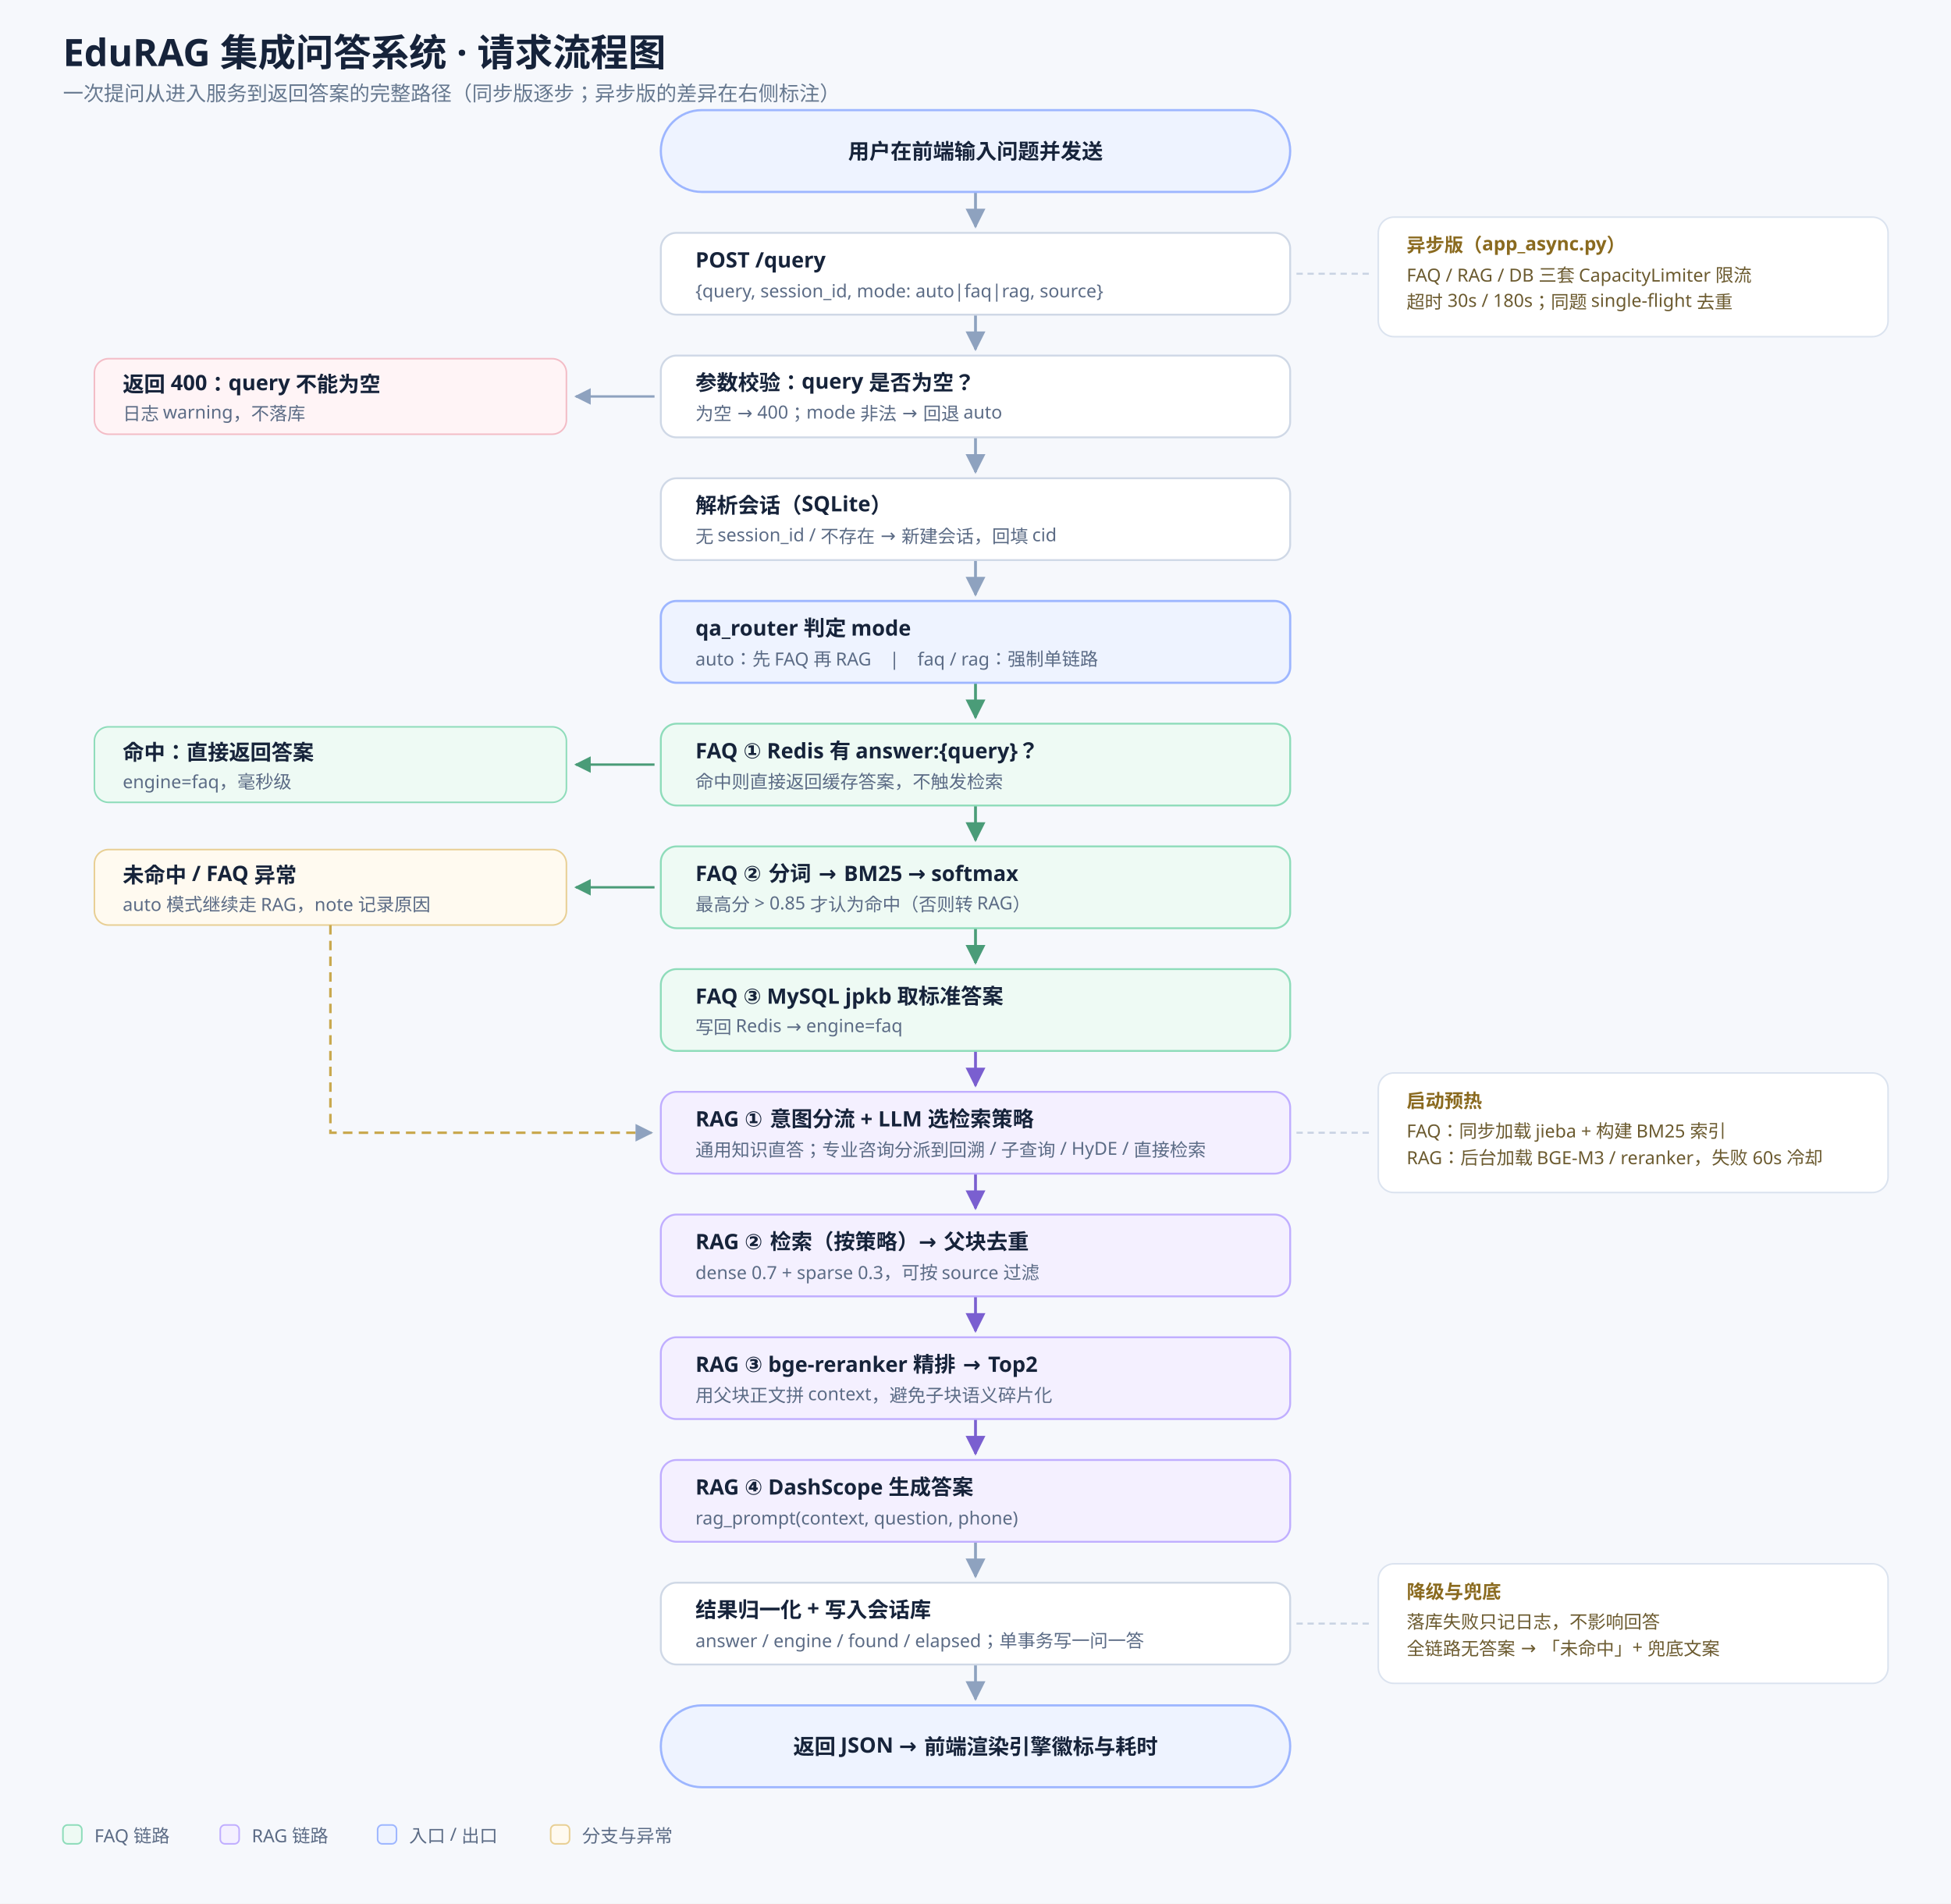
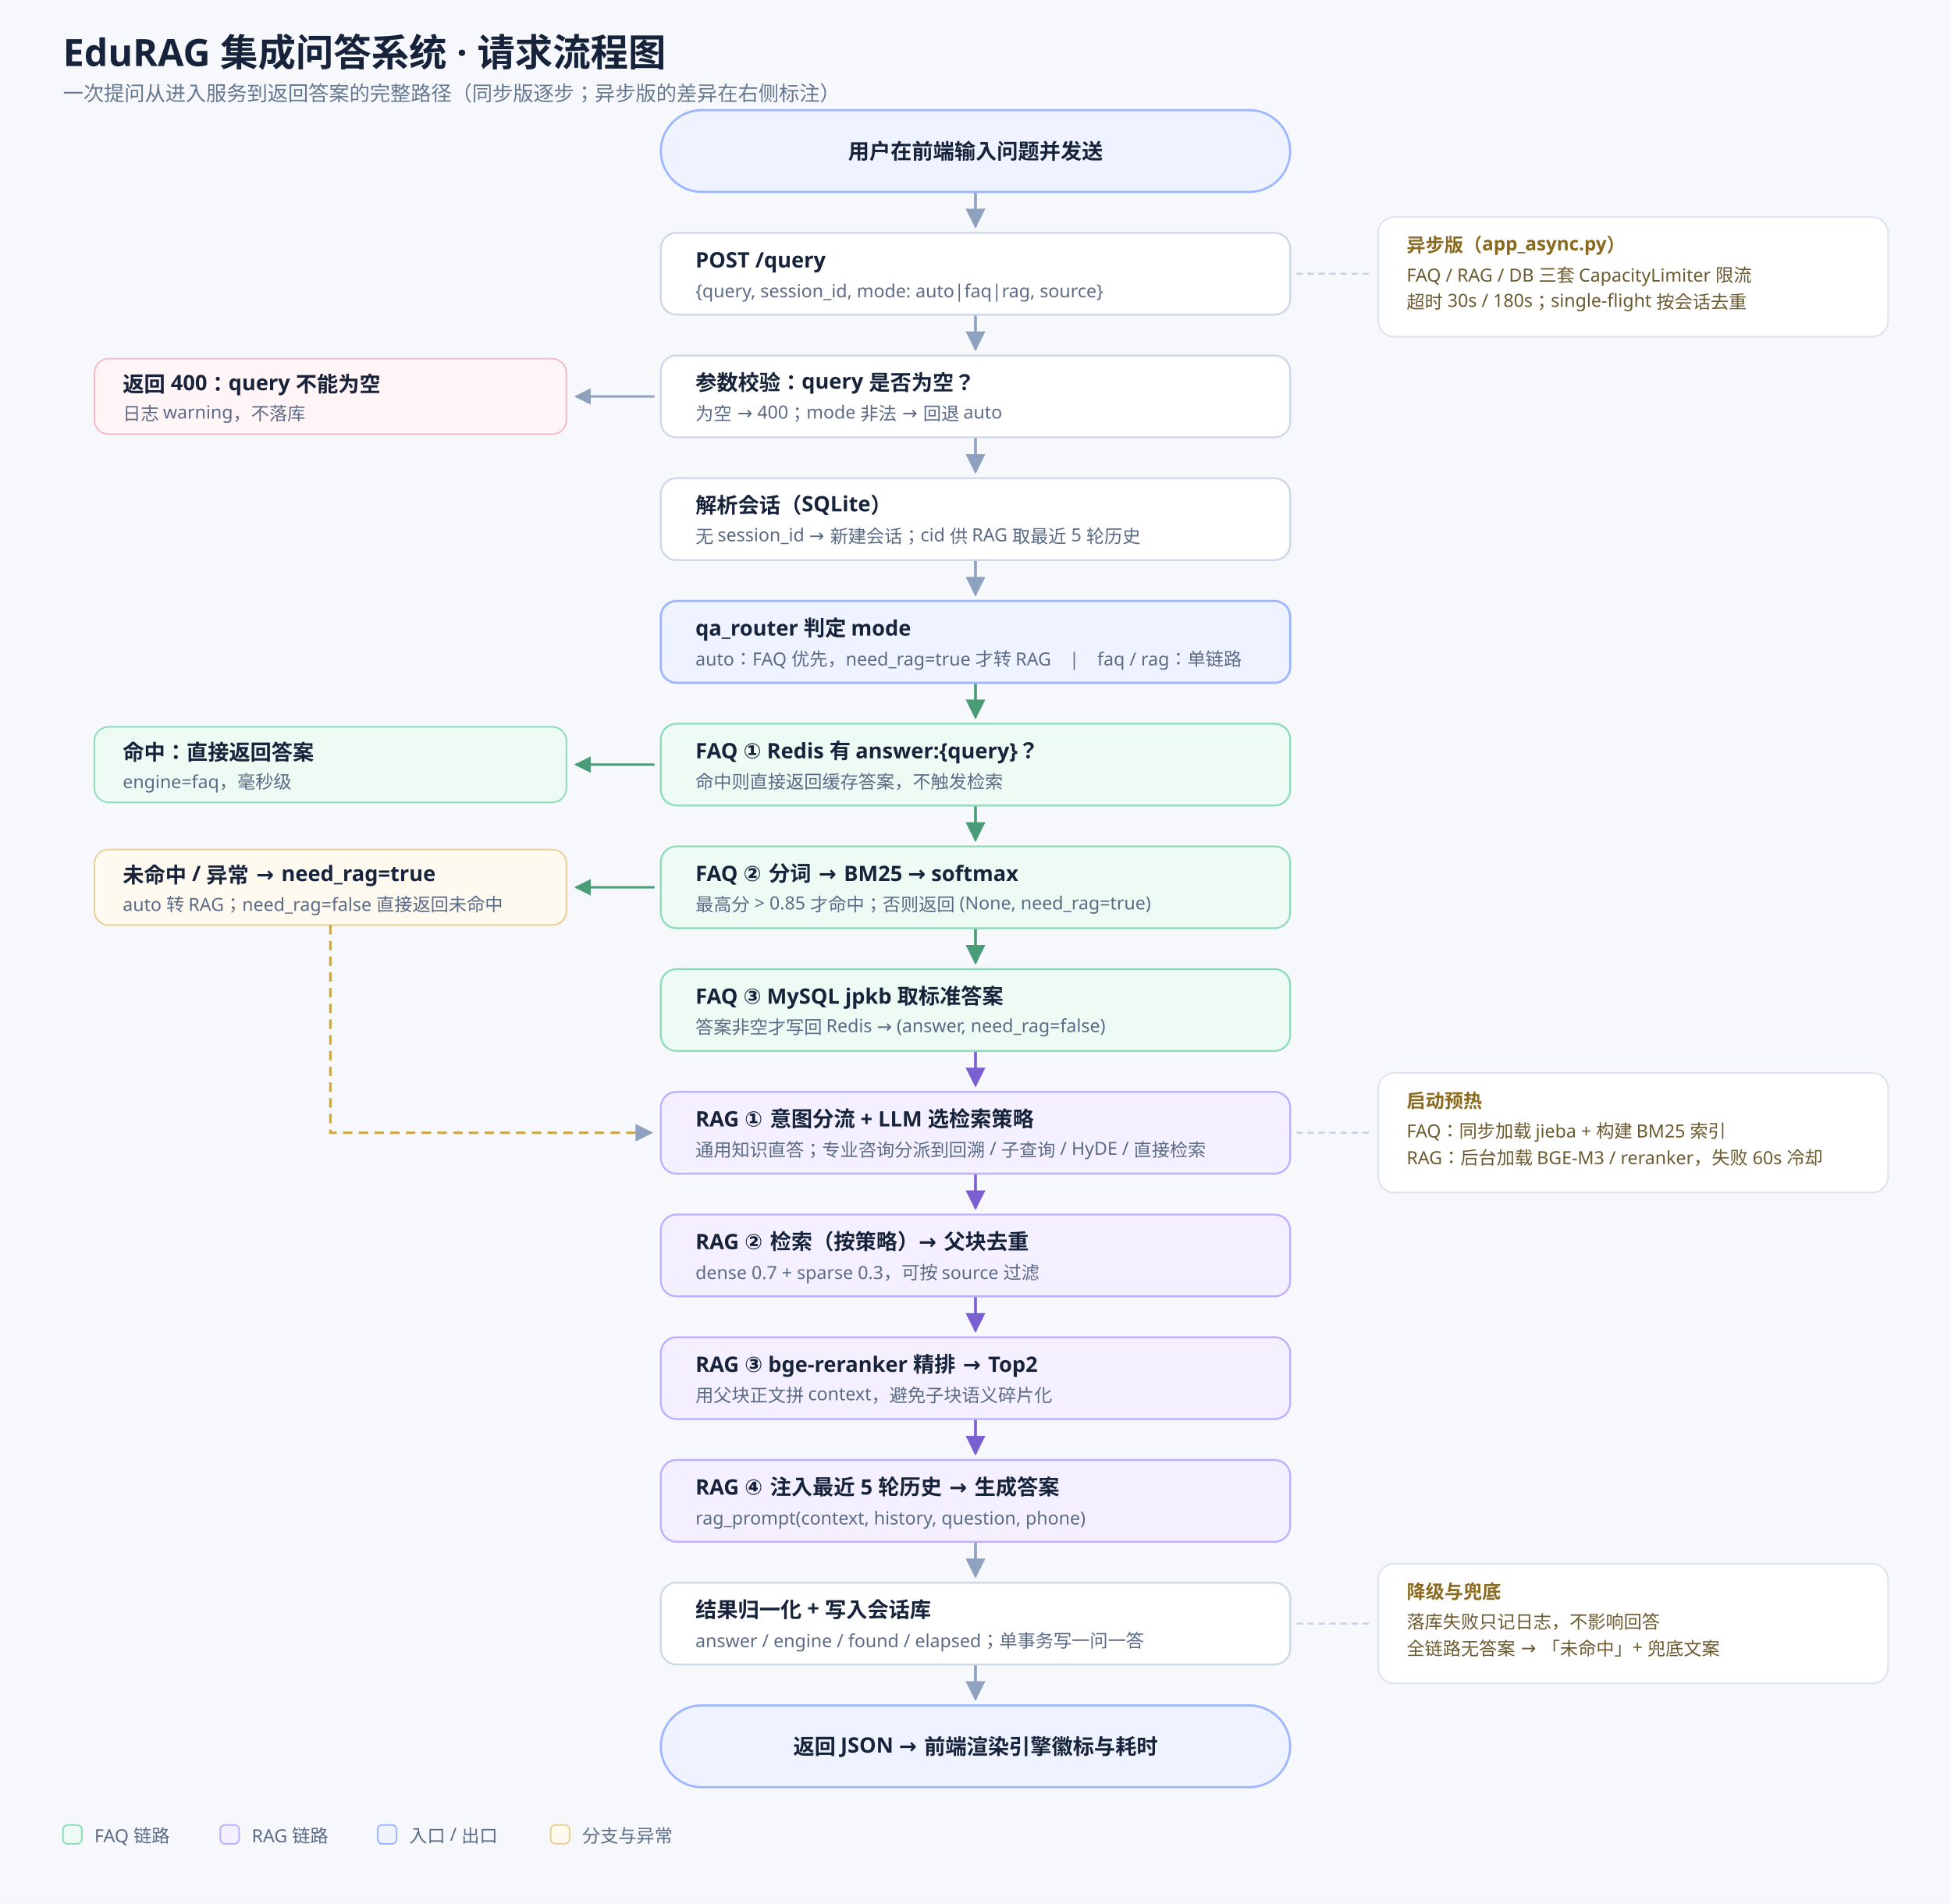
<svg xmlns="http://www.w3.org/2000/svg" width="1240" height="1210" viewBox="0 0 1240 1210" font-family="'Microsoft YaHei', 'Segoe UI', sans-serif">
  <defs>
    <marker id="a" viewBox="0 0 10 10" refX="9" refY="5" markerWidth="7" markerHeight="7" orient="auto-start-reverse">
      <path d="M 0 0 L 10 5 L 0 10 z" fill="#8ea2bf" />
    </marker>
    <marker id="af" viewBox="0 0 10 10" refX="9" refY="5" markerWidth="7" markerHeight="7" orient="auto-start-reverse">
      <path d="M 0 0 L 10 5 L 0 10 z" fill="#4a9c78" />
    </marker>
    <marker id="ar" viewBox="0 0 10 10" refX="9" refY="5" markerWidth="7" markerHeight="7" orient="auto-start-reverse">
      <path d="M 0 0 L 10 5 L 0 10 z" fill="#7a5fd0" />
    </marker>
    <style>
      .title { font-size: 24px; font-weight: 700; fill: #16233a; }
      .subtitle { font-size: 13px; fill: #66788f; }
      .t { font-size: 13.5px; font-weight: 600; fill: #16233a; }
      .s { font-size: 11.5px; fill: #5b6b85; }
      .note { font-size: 11.5px; fill: #6b5a2f; }
      .noteT { font-size: 12px; font-weight: 700; fill: #8a6a1f; }
    </style>
  </defs>
  <rect width="1240" height="1210" fill="#f6f8fc" />
  <text x="40" y="42" class="title">EduRAG 集成问答系统 · 请求流程图</text>
  <text x="40" y="64" class="subtitle">一次提问从进入服务到返回答案的完整路径（同步版逐步；异步版的差异在右侧标注）</text>
  <line x1="620" y1="122" x2="620" y2="144" stroke="#8ea2bf" stroke-width="1.8" marker-end="url(#a)" />
  <line x1="620" y1="200" x2="620" y2="222" stroke="#8ea2bf" stroke-width="1.8" marker-end="url(#a)" />
  <line x1="620" y1="278" x2="620" y2="300" stroke="#8ea2bf" stroke-width="1.8" marker-end="url(#a)" />
  <line x1="620" y1="356" x2="620" y2="378" stroke="#8ea2bf" stroke-width="1.8" marker-end="url(#a)" />
  <line x1="620" y1="434" x2="620" y2="456" stroke="#4a9c78" stroke-width="1.8" marker-end="url(#af)" />
  <line x1="620" y1="512" x2="620" y2="534" stroke="#4a9c78" stroke-width="1.8" marker-end="url(#af)" />
  <line x1="620" y1="590" x2="620" y2="612" stroke="#4a9c78" stroke-width="1.8" marker-end="url(#af)" />
  <line x1="620" y1="668" x2="620" y2="690" stroke="#7a5fd0" stroke-width="1.8" marker-end="url(#ar)" />
  <line x1="620" y1="746" x2="620" y2="768" stroke="#7a5fd0" stroke-width="1.8" marker-end="url(#ar)" />
  <line x1="620" y1="824" x2="620" y2="846" stroke="#7a5fd0" stroke-width="1.8" marker-end="url(#ar)" />
  <line x1="620" y1="902" x2="620" y2="924" stroke="#7a5fd0" stroke-width="1.8" marker-end="url(#ar)" />
  <line x1="620" y1="980" x2="620" y2="1002" stroke="#8ea2bf" stroke-width="1.8" marker-end="url(#a)" />
  <line x1="620" y1="1058" x2="620" y2="1080" stroke="#8ea2bf" stroke-width="1.8" marker-end="url(#a)" />
  <rect x="420" y="70" width="400" height="52" rx="26" fill="#eef3ff" stroke="#9db6ff" stroke-width="1.4" />
  <text x="620" y="101" class="t" text-anchor="middle">用户在前端输入问题并发送</text>
  <rect x="420" y="148" width="400" height="52" rx="10" fill="#ffffff" stroke="#cfd8e6" stroke-width="1.2" />
  <text x="442" y="170" class="t">POST /query</text>
  <text x="442" y="189" class="s">{query, session_id, mode: auto|faq|rag, source}</text>
  <rect x="420" y="226" width="400" height="52" rx="10" fill="#ffffff" stroke="#cfd8e6" stroke-width="1.2" />
  <text x="442" y="248" class="t">参数校验：query 是否为空？</text>
  <text x="442" y="267" class="s">为空 → 400；mode 非法 → 回退 auto</text>
  <rect x="420" y="304" width="400" height="52" rx="10" fill="#ffffff" stroke="#cfd8e6" stroke-width="1.2" />
  <text x="442" y="326" class="t">解析会话（SQLite）</text>
-   <text x="442" y="345" class="s">无 session_id / 不存在 → 新建会话，回填 cid</text>
+   <text x="442" y="345" class="s">无 session_id → 新建会话；cid 供 RAG 取最近 5 轮历史</text>
  <rect x="420" y="382" width="400" height="52" rx="10" fill="#eef3ff" stroke="#9db6ff" stroke-width="1.4" />
  <text x="442" y="404" class="t">qa_router 判定 mode</text>
-   <text x="442" y="423" class="s">auto：先 FAQ 再 RAG　|　faq / rag：强制单链路</text>
+   <text x="442" y="423" class="s">auto：FAQ 优先，need_rag=true 才转 RAG　|　faq / rag：单链路</text>
  <rect x="420" y="460" width="400" height="52" rx="10" fill="#eefaf4" stroke="#8edcba" stroke-width="1.2" />
  <text x="442" y="482" class="t">FAQ ① Redis 有 answer:{query}？</text>
  <text x="442" y="501" class="s">命中则直接返回缓存答案，不触发检索</text>
  <rect x="420" y="538" width="400" height="52" rx="10" fill="#eefaf4" stroke="#8edcba" stroke-width="1.2" />
  <text x="442" y="560" class="t">FAQ ② 分词 → BM25 → softmax</text>
-   <text x="442" y="579" class="s">最高分 &gt; 0.85 才认为命中（否则转 RAG）</text>
+   <text x="442" y="579" class="s">最高分 &gt; 0.85 才命中；否则返回 (None, need_rag=true)</text>
  <rect x="420" y="616" width="400" height="52" rx="10" fill="#eefaf4" stroke="#8edcba" stroke-width="1.2" />
  <text x="442" y="638" class="t">FAQ ③ MySQL jpkb 取标准答案</text>
-   <text x="442" y="657" class="s">写回 Redis → engine=faq</text>
+   <text x="442" y="657" class="s">答案非空才写回 Redis → (answer, need_rag=false)</text>
  <rect x="420" y="694" width="400" height="52" rx="10" fill="#f4f0ff" stroke="#c0aeff" stroke-width="1.2" />
  <text x="442" y="716" class="t">RAG ① 意图分流 + LLM 选检索策略</text>
  <text x="442" y="735" class="s">通用知识直答；专业咨询分派到回溯 / 子查询 / HyDE / 直接检索</text>
  <rect x="420" y="772" width="400" height="52" rx="10" fill="#f4f0ff" stroke="#c0aeff" stroke-width="1.2" />
  <text x="442" y="794" class="t">RAG ② 检索（按策略）→ 父块去重</text>
  <text x="442" y="813" class="s">dense 0.7 + sparse 0.3，可按 source 过滤</text>
  <rect x="420" y="850" width="400" height="52" rx="10" fill="#f4f0ff" stroke="#c0aeff" stroke-width="1.2" />
  <text x="442" y="872" class="t">RAG ③ bge-reranker 精排 → Top2</text>
  <text x="442" y="891" class="s">用父块正文拼 context，避免子块语义碎片化</text>
  <rect x="420" y="928" width="400" height="52" rx="10" fill="#f4f0ff" stroke="#c0aeff" stroke-width="1.2" />
-   <text x="442" y="950" class="t">RAG ④ DashScope 生成答案</text>
-   <text x="442" y="969" class="s">rag_prompt(context, question, phone)</text>
+   <text x="442" y="950" class="t">RAG ④ 注入最近 5 轮历史 → 生成答案</text>
+   <text x="442" y="969" class="s">rag_prompt(context, history, question, phone)</text>
  <rect x="420" y="1006" width="400" height="52" rx="10" fill="#ffffff" stroke="#cfd8e6" stroke-width="1.2" />
  <text x="442" y="1028" class="t">结果归一化 + 写入会话库</text>
  <text x="442" y="1047" class="s">answer / engine / found / elapsed；单事务写一问一答</text>
  <rect x="420" y="1084" width="400" height="52" rx="26" fill="#eef3ff" stroke="#9db6ff" stroke-width="1.4" />
  <text x="620" y="1115" class="t" text-anchor="middle">返回 JSON → 前端渲染引擎徽标与耗时</text>
  <line x1="416" y1="252" x2="366" y2="252" stroke="#8ea2bf" stroke-width="1.5" marker-end="url(#a)" />
  <rect x="60" y="228" width="300" height="48" rx="9" fill="#fff4f6" stroke="#f3bcc6" />
  <text x="78" y="249" class="t" font-size="12">返回 400：query 不能为空</text>
  <text x="78" y="267" class="s">日志 warning，不落库</text>
  <line x1="416" y1="486" x2="366" y2="486" stroke="#4a9c78" stroke-width="1.5" marker-end="url(#af)" />
  <rect x="60" y="462" width="300" height="48" rx="9" fill="#eefaf4" stroke="#8edcba" />
  <text x="78" y="483" class="t" font-size="12">命中：直接返回答案</text>
  <text x="78" y="501" class="s">engine=faq，毫秒级</text>
  <line x1="416" y1="564" x2="366" y2="564" stroke="#4a9c78" stroke-width="1.5" marker-end="url(#af)" />
  <rect x="60" y="540" width="300" height="48" rx="9" fill="#fffaf0" stroke="#e8cf94" />
-   <text x="78" y="561" class="t" font-size="12">未命中 / FAQ 异常</text>
-   <text x="78" y="579" class="s">auto 模式继续走 RAG，note 记录原因</text>
+   <text x="78" y="561" class="t" font-size="12">未命中 / 异常 → need_rag=true</text>
+   <text x="78" y="579" class="s">auto 转 RAG；need_rag=false 直接返回未命中</text>
  <path d="M 210 588 L 210 720 L 414 720" fill="none" stroke="#c9a94f" stroke-width="1.6" stroke-dasharray="6 4" marker-end="url(#a)" />
  <line x1="824" y1="174" x2="872" y2="174" stroke="#c9d3e3" stroke-width="1.3" stroke-dasharray="4 3" />
  <rect x="876" y="138" width="324" height="76" rx="10" fill="#ffffff" stroke="#dbe3ef" />
  <text x="894" y="160" class="noteT">异步版（app_async.py）</text>
  <text x="894" y="179" class="note">FAQ / RAG / DB 三套 CapacityLimiter 限流</text>
-   <text x="894" y="196" class="note">超时 30s / 180s；同题 single-flight 去重</text>
+   <text x="894" y="196" class="note">超时 30s / 180s；single-flight 按会话去重</text>
  <line x1="824" y1="720" x2="872" y2="720" stroke="#c9d3e3" stroke-width="1.3" stroke-dasharray="4 3" />
  <rect x="876" y="682" width="324" height="76" rx="10" fill="#ffffff" stroke="#dbe3ef" />
  <text x="894" y="704" class="noteT">启动预热</text>
  <text x="894" y="723" class="note">FAQ：同步加载 jieba + 构建 BM25 索引</text>
  <text x="894" y="740" class="note">RAG：后台加载 BGE-M3 / reranker，失败 60s 冷却</text>
  <line x1="824" y1="1032" x2="872" y2="1032" stroke="#c9d3e3" stroke-width="1.3" stroke-dasharray="4 3" />
  <rect x="876" y="994" width="324" height="76" rx="10" fill="#ffffff" stroke="#dbe3ef" />
  <text x="894" y="1016" class="noteT">降级与兜底</text>
  <text x="894" y="1035" class="note">落库失败只记日志，不影响回答</text>
  <text x="894" y="1052" class="note">全链路无答案 → 「未命中」+ 兜底文案</text>
  <rect x="40" y="1160" width="12" height="12" rx="3" fill="#eefaf4" stroke="#8edcba" />
  <text x="60" y="1171" class="s">FAQ 链路</text>
  <rect x="140" y="1160" width="12" height="12" rx="3" fill="#f4f0ff" stroke="#c0aeff" />
  <text x="160" y="1171" class="s">RAG 链路</text>
  <rect x="240" y="1160" width="12" height="12" rx="3" fill="#eef3ff" stroke="#9db6ff" />
  <text x="260" y="1171" class="s">入口 / 出口</text>
  <rect x="350" y="1160" width="12" height="12" rx="3" fill="#fffaf0" stroke="#e8cf94" />
  <text x="370" y="1171" class="s">分支与异常</text>
</svg>
